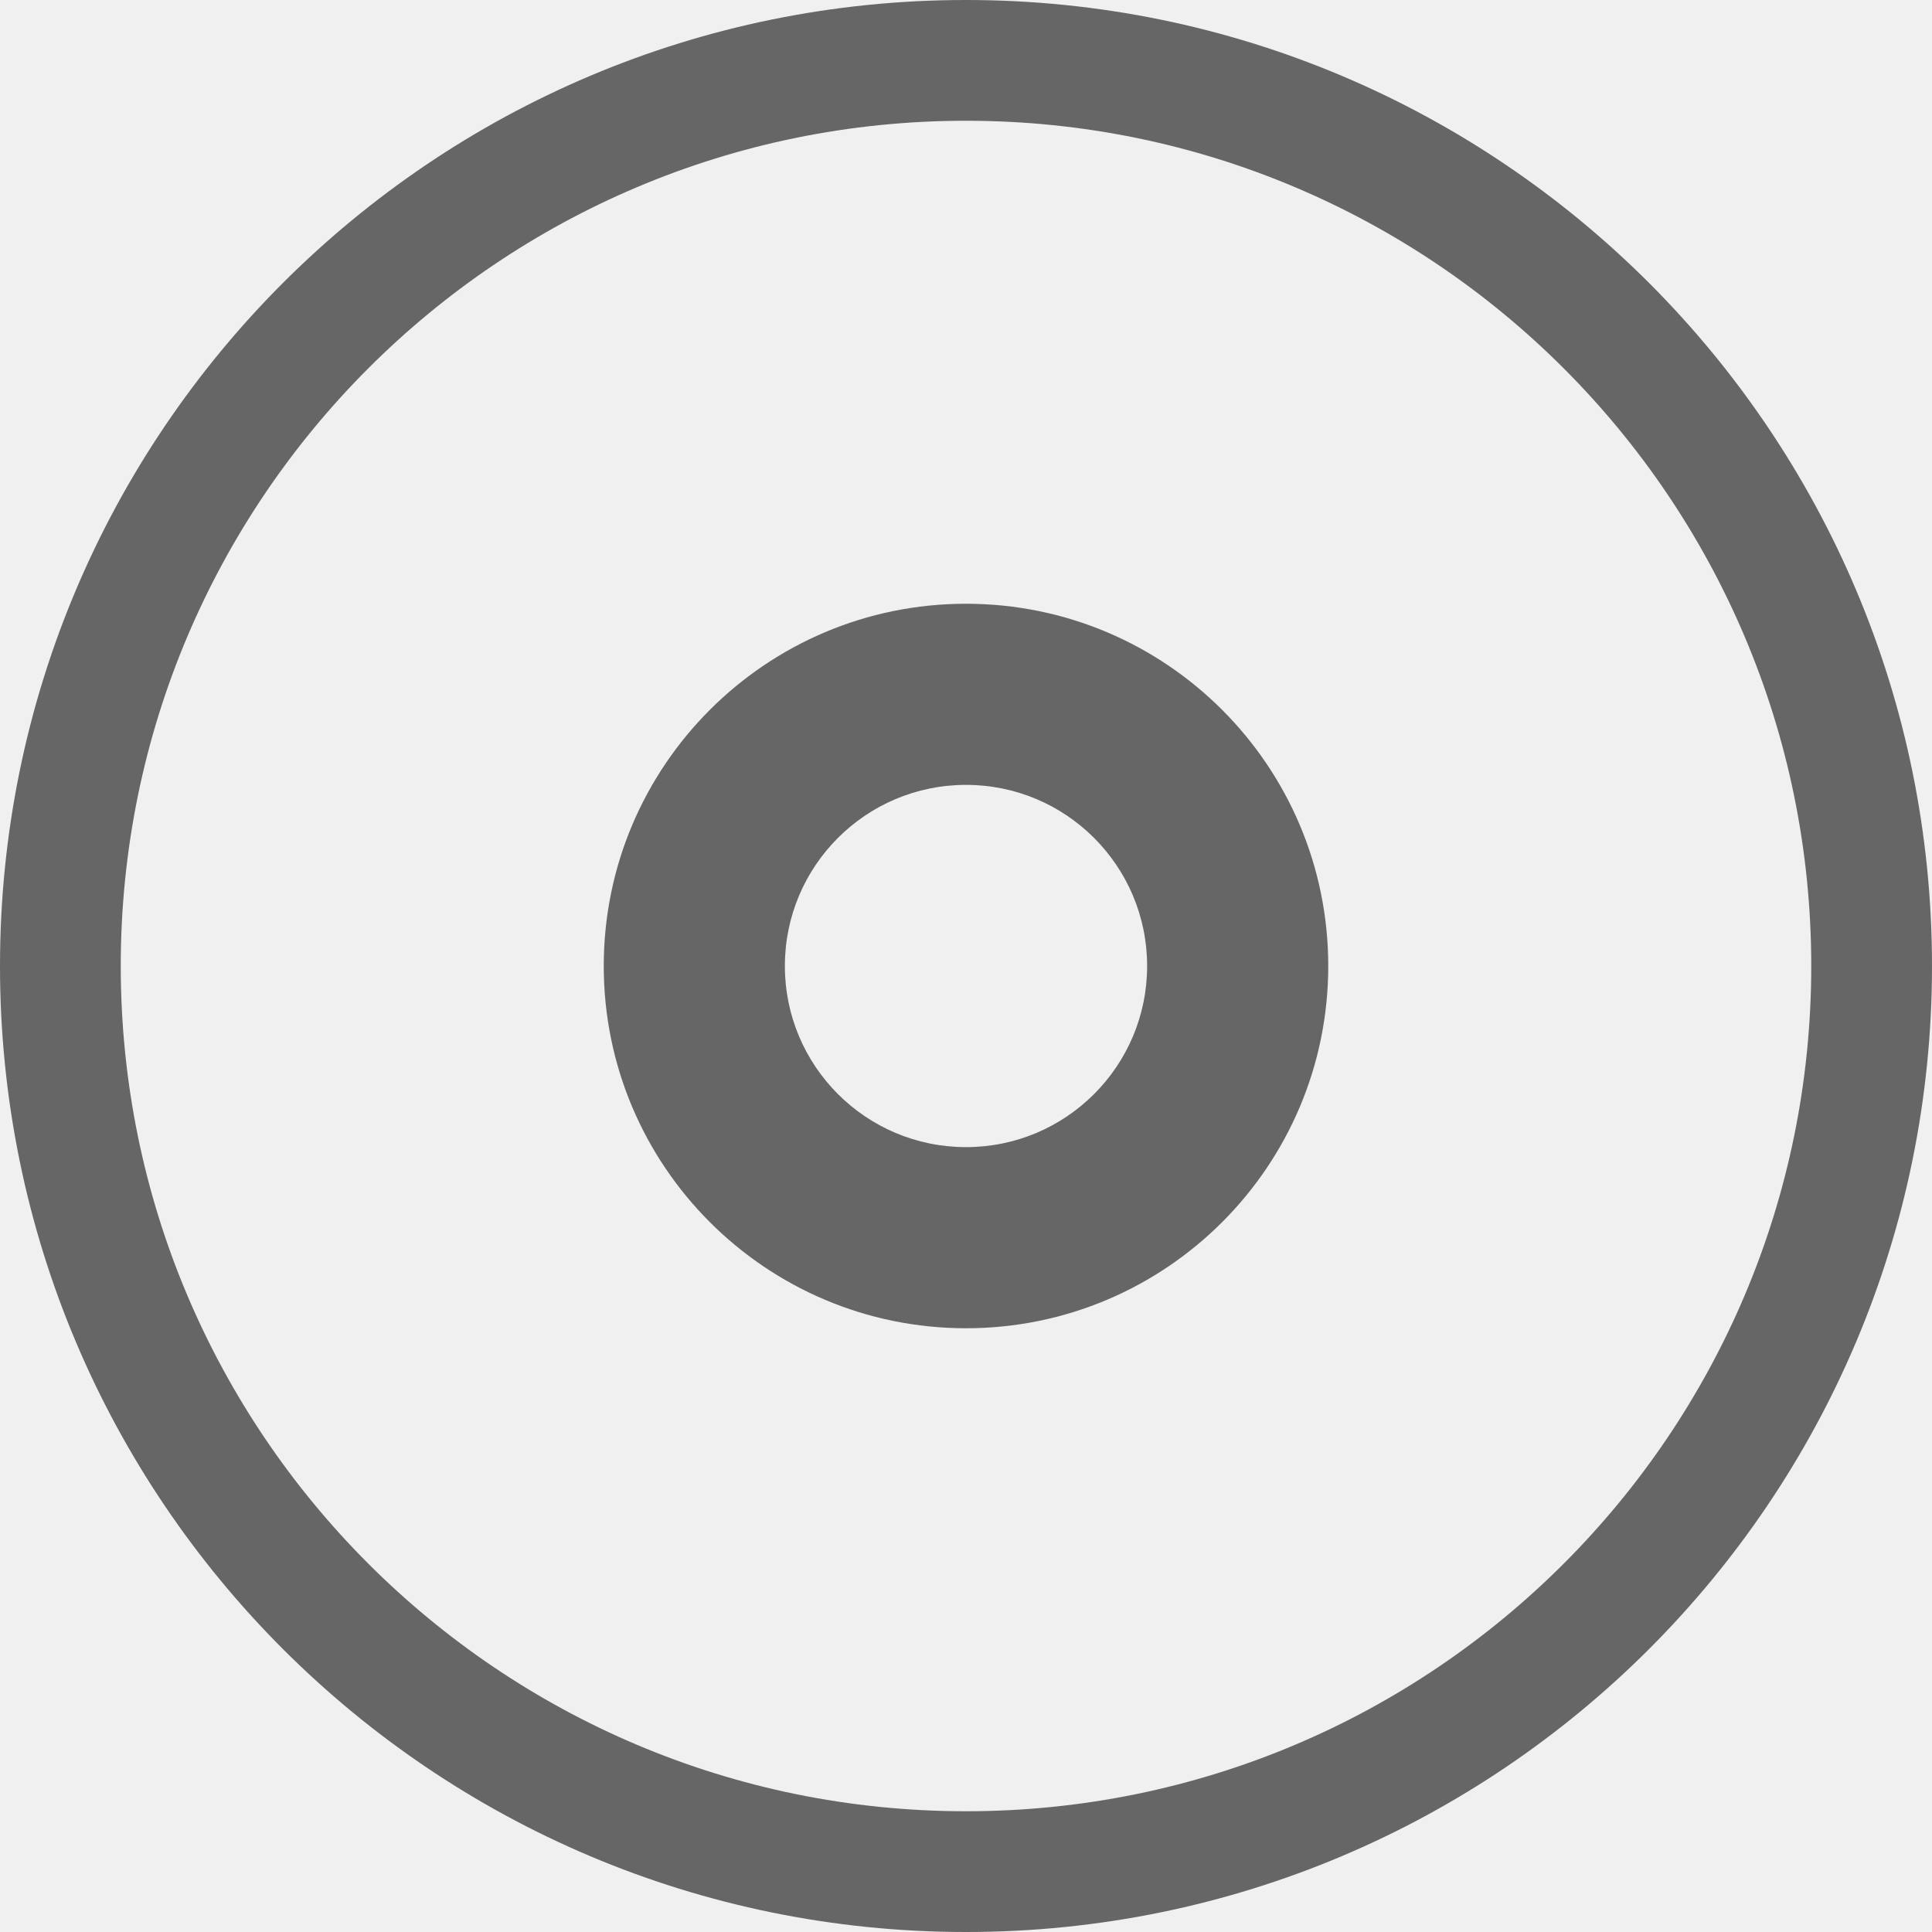
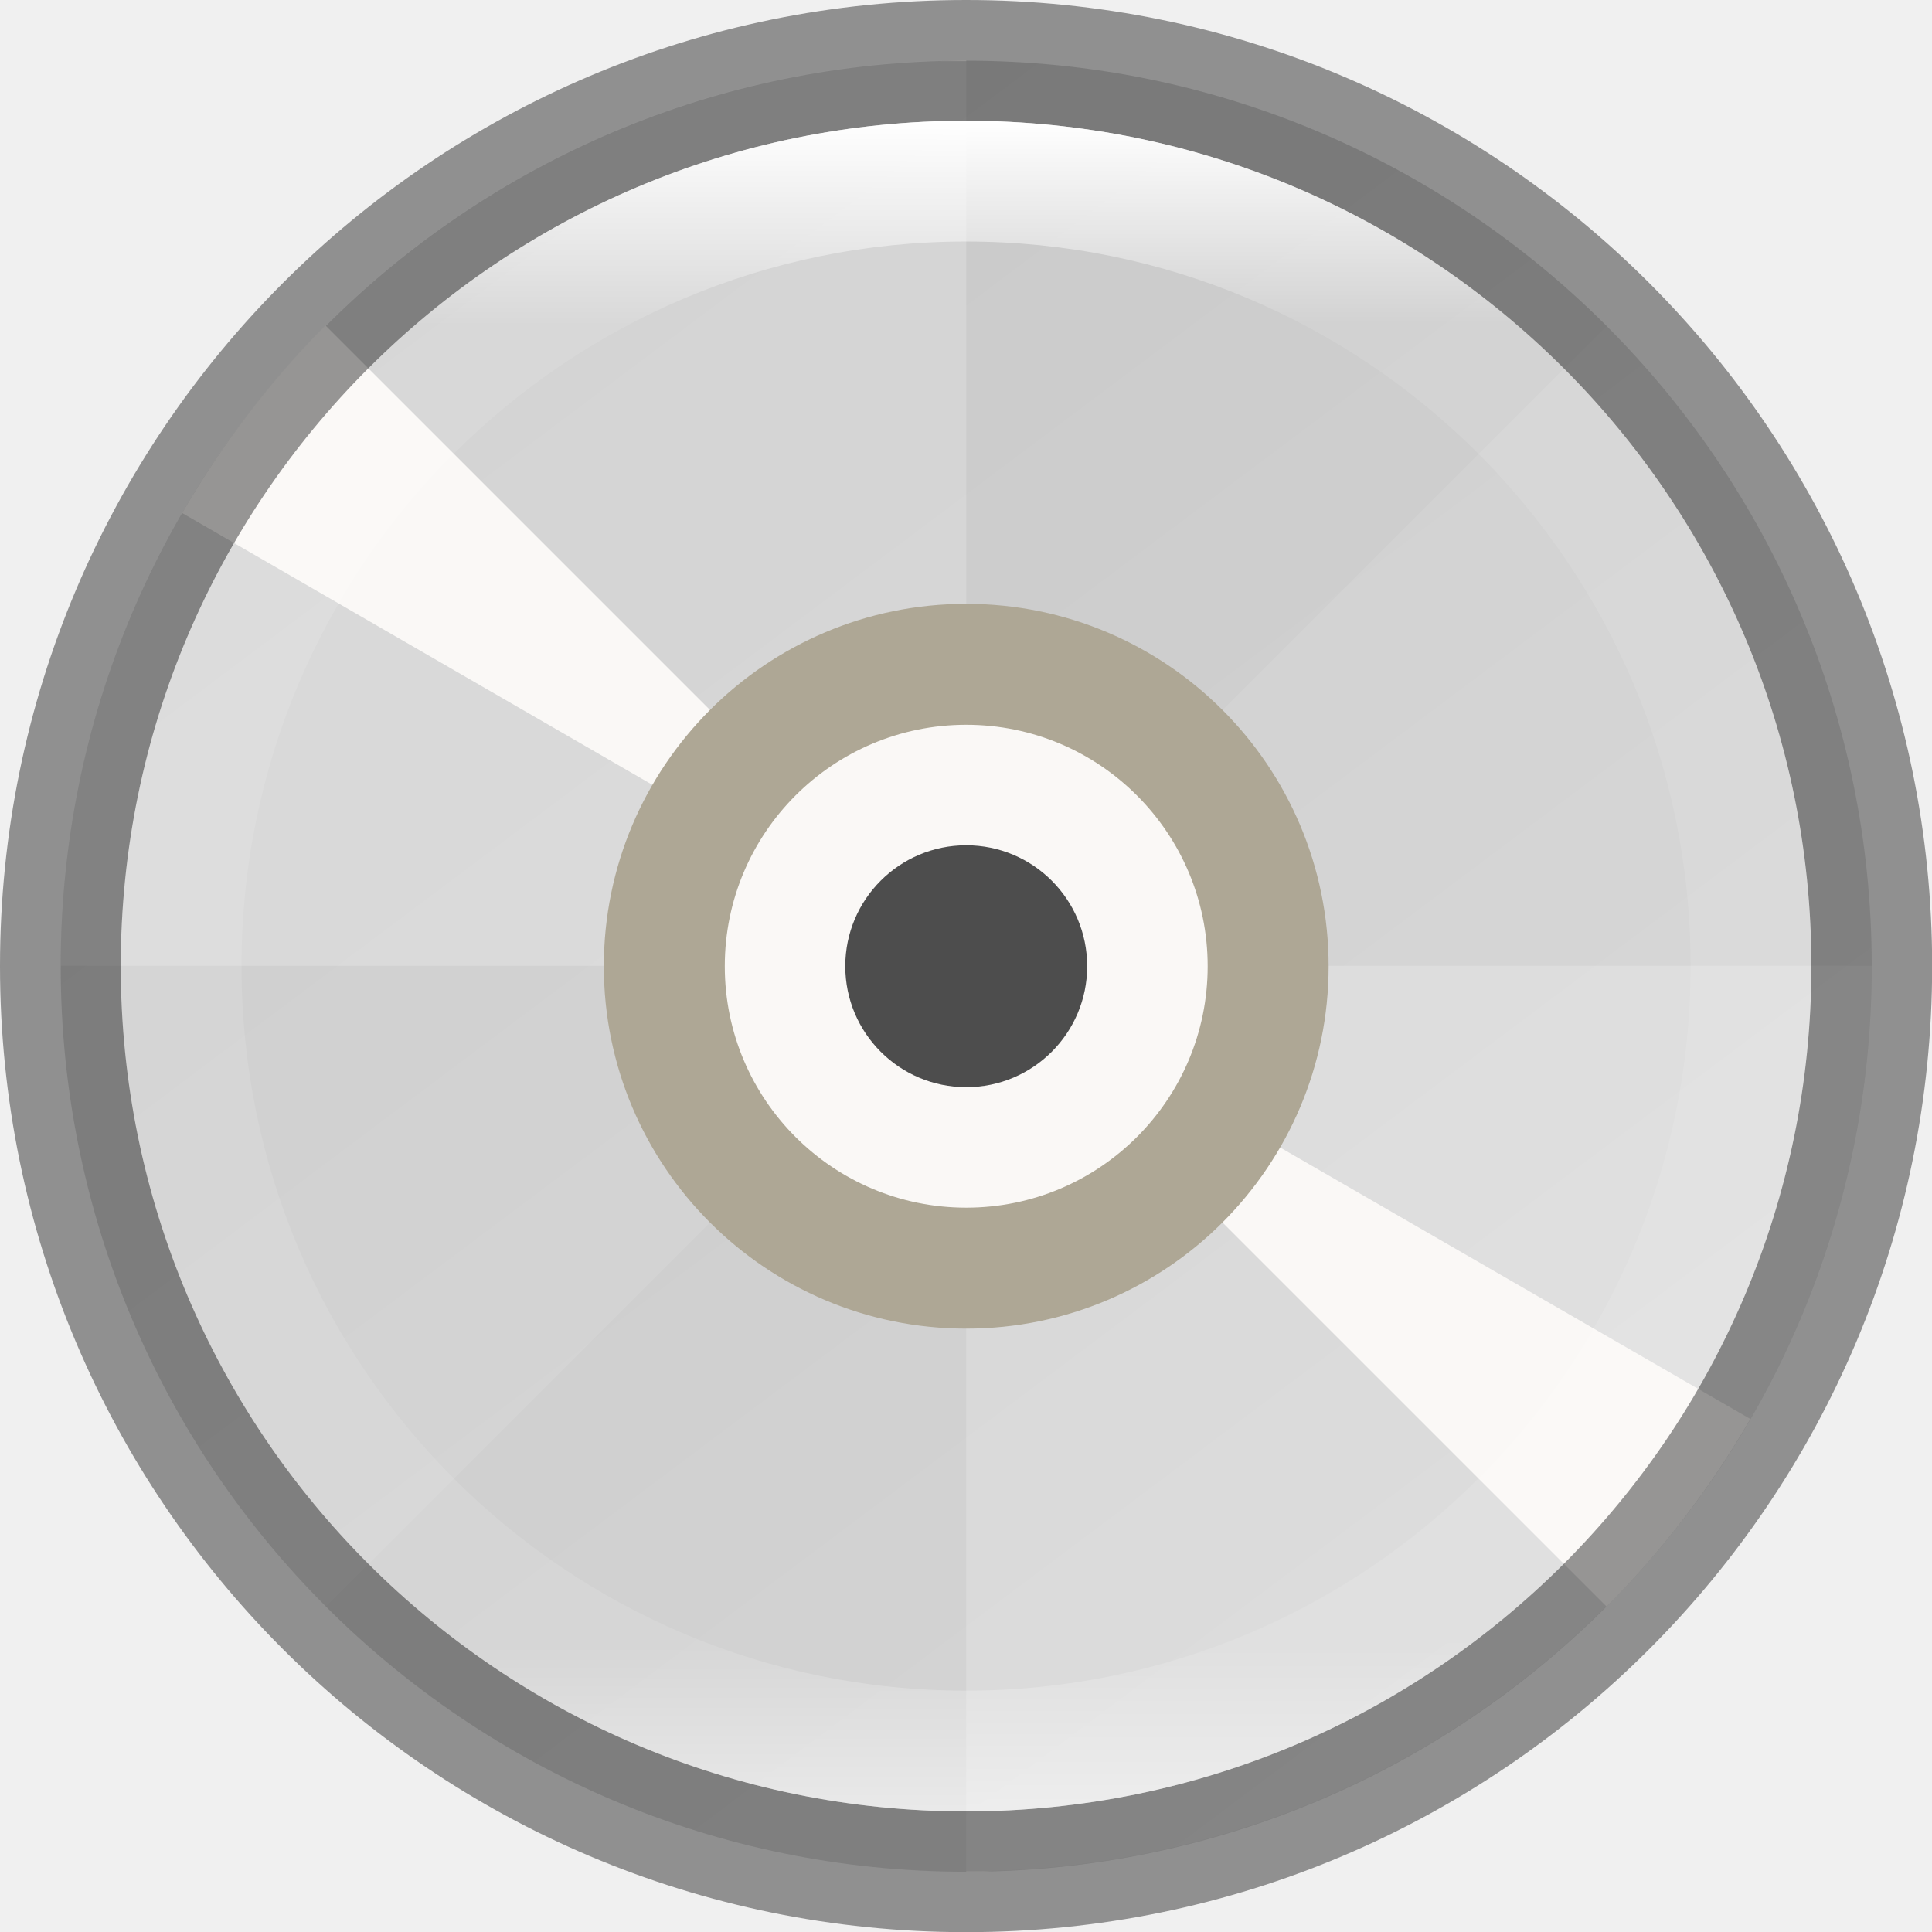
- <svg xmlns="http://www.w3.org/2000/svg" width="16" height="16" version="1.1">
-   <path d="m8 5a3 3 0 0 0-3 3 3 3 0 0 0 3 3 3 3 0 0 0 3-3 3 3 0 0 0-3-3zm0 1.5a1.5 1.5 0 0 1 1.5 1.5 1.5 1.5 0 0 1-1.5 1.5 1.5 1.5 0 0 1-1.5-1.5 1.5 1.5 0 0 1 1.5-1.5z" fill="#666666" />
-   <path d="m8 0a8 8 0 0 0-8 8 8 8 0 0 0 8 8 8 8 0 0 0 8-8 8 8 0 0 0-8-8zm0 1a7 7 0 0 1 7 7 7 7 0 0 1-7 7 7 7 0 0 1-7-7 7 7 0 0 1 7-7z" fill="#666666" />
+ <svg xmlns="http://www.w3.org/2000/svg" xmlns:xlink="http://www.w3.org/1999/xlink" width="16" height="16" viewBox="0 0 4.233 4.233" version="1.1" id="svg5">
+   <defs id="defs2">
+     <linearGradient id="linearGradient1871">
+       <stop style="stop-color:#ffffff;stop-opacity:1;" offset="0" id="stop1867" />
+       <stop style="stop-color:#ffffff;stop-opacity:0.1" offset="0.12" id="stop2515" />
+       <stop style="stop-color:#ffffff;stop-opacity:0.102" offset="0.9" id="stop2581" />
+       <stop style="stop-color:#ffffff;stop-opacity:0.502" offset="1" id="stop1869" />
+     </linearGradient>
+     <linearGradient xlink:href="#linearGradient1871" id="linearGradient1412" x1="2.117" y1="0.265" x2="2.117" y2="3.969" gradientUnits="userSpaceOnUse" gradientTransform="scale(3.779528)" />
+     <linearGradient xlink:href="#linearGradient1544" id="linearGradient2016" x1="9.922" y1="11.113" x2="2.778" y2="1.587" gradientUnits="userSpaceOnUse" gradientTransform="scale(0.3333333)" />
+     <linearGradient id="linearGradient1544">
+       <stop style="stop-color:#d9d9d9;stop-opacity:1" offset="0" id="stop1540" />
+       <stop style="stop-color:#cdcdcd;stop-opacity:1" offset="1" id="stop1542" />
+     </linearGradient>
+   </defs>
+   <circle style="fill:url(#linearGradient2016);fill-opacity:1;stroke-width:0.176;stroke-linecap:round;stroke-linejoin:round" id="path986" cx="2.117" cy="2.117" r="1.984" />
+   <path id="rect1372" style="opacity:0.2;fill:#ffffff;fill-opacity:1;stroke-width:0.137;stroke-linejoin:round" d="m 2.117,0.132 c -1.096,0 -1.984,0.888 -1.984,1.984 H 2.117 Z m 0,1.984 v 1.984 c 1.096,0 1.984,-0.888 1.984,-1.984 z" />
+   <path d="m 3.52,0.714 c -0.775,-0.775 -2.031,-0.775 -2.806,0 L 2.117,2.117 Z M 2.117,2.117 0.714,3.52 c 0.775,0.775 2.031,0.775 2.806,0 z" style="opacity:0.02;fill:#000000;fill-opacity:1;stroke-width:0.137;stroke-linejoin:round" id="path1578" />
+   <path id="path1807" style="fill:#faf8f6;fill-opacity:1;stroke-width:0.036;stroke-linejoin:round" d="m 2.117,0.132 c -0.02,0 -0.039,0.001 -0.058,0.002 h 0.058 z M 0.713,0.713 C 0.591,0.836 0.486,0.974 0.399,1.124 L 2.117,2.117 Z M 2.117,2.117 3.52,3.52 C 3.642,3.398 3.748,3.259 3.835,3.109 Z m 0,1.983 v 0.002 c 0.02,0 0.039,-0.001 0.058,-0.002 z" />
+   <circle style="fill:#aea795;fill-opacity:1;stroke-width:0.159" id="path2819" cx="2.117" cy="2.117" r="0.794" />
+   <circle style="fill:#faf8f6;fill-opacity:1;stroke-width:0.132" id="path3031" cx="2.117" cy="2.117" r="0.529" />
+   <circle style="fill:#4d4d4d;fill-opacity:1;stroke-width:0.132" id="path3463" cx="2.117" cy="2.117" r="0.265" />
+   <path id="path1124" style="opacity:0.4;fill:#000000;stroke-width:2;stroke-linecap:round;stroke-linejoin:round" d="M 8,0 A 8,8 0 0 0 0,8 8,8 0 0 0 8,16 8,8 0 0 0 16,8 8,8 0 0 0 8,0 Z M 8,1 A 7,7 0 0 1 15,8 7,7 0 0 1 8,15 7,7 0 0 1 1,8 7,7 0 0 1 8,1 Z" transform="scale(0.2645833)" />
+   <path id="path1324" style="opacity:1;fill:url(#linearGradient1412);fill-opacity:1;stroke-width:2;stroke-linecap:round;stroke-linejoin:round" d="M 8,1 A 7,7 0 0 0 1,8 7,7 0 0 0 8,15 7,7 0 0 0 15,8 7,7 0 0 0 8,1 Z M 8,2 A 6,6 0 0 1 14,8 6,6 0 0 1 8,14 6,6 0 0 1 2,8 6,6 0 0 1 8,2 Z" transform="scale(0.2645833)" />
</svg>
